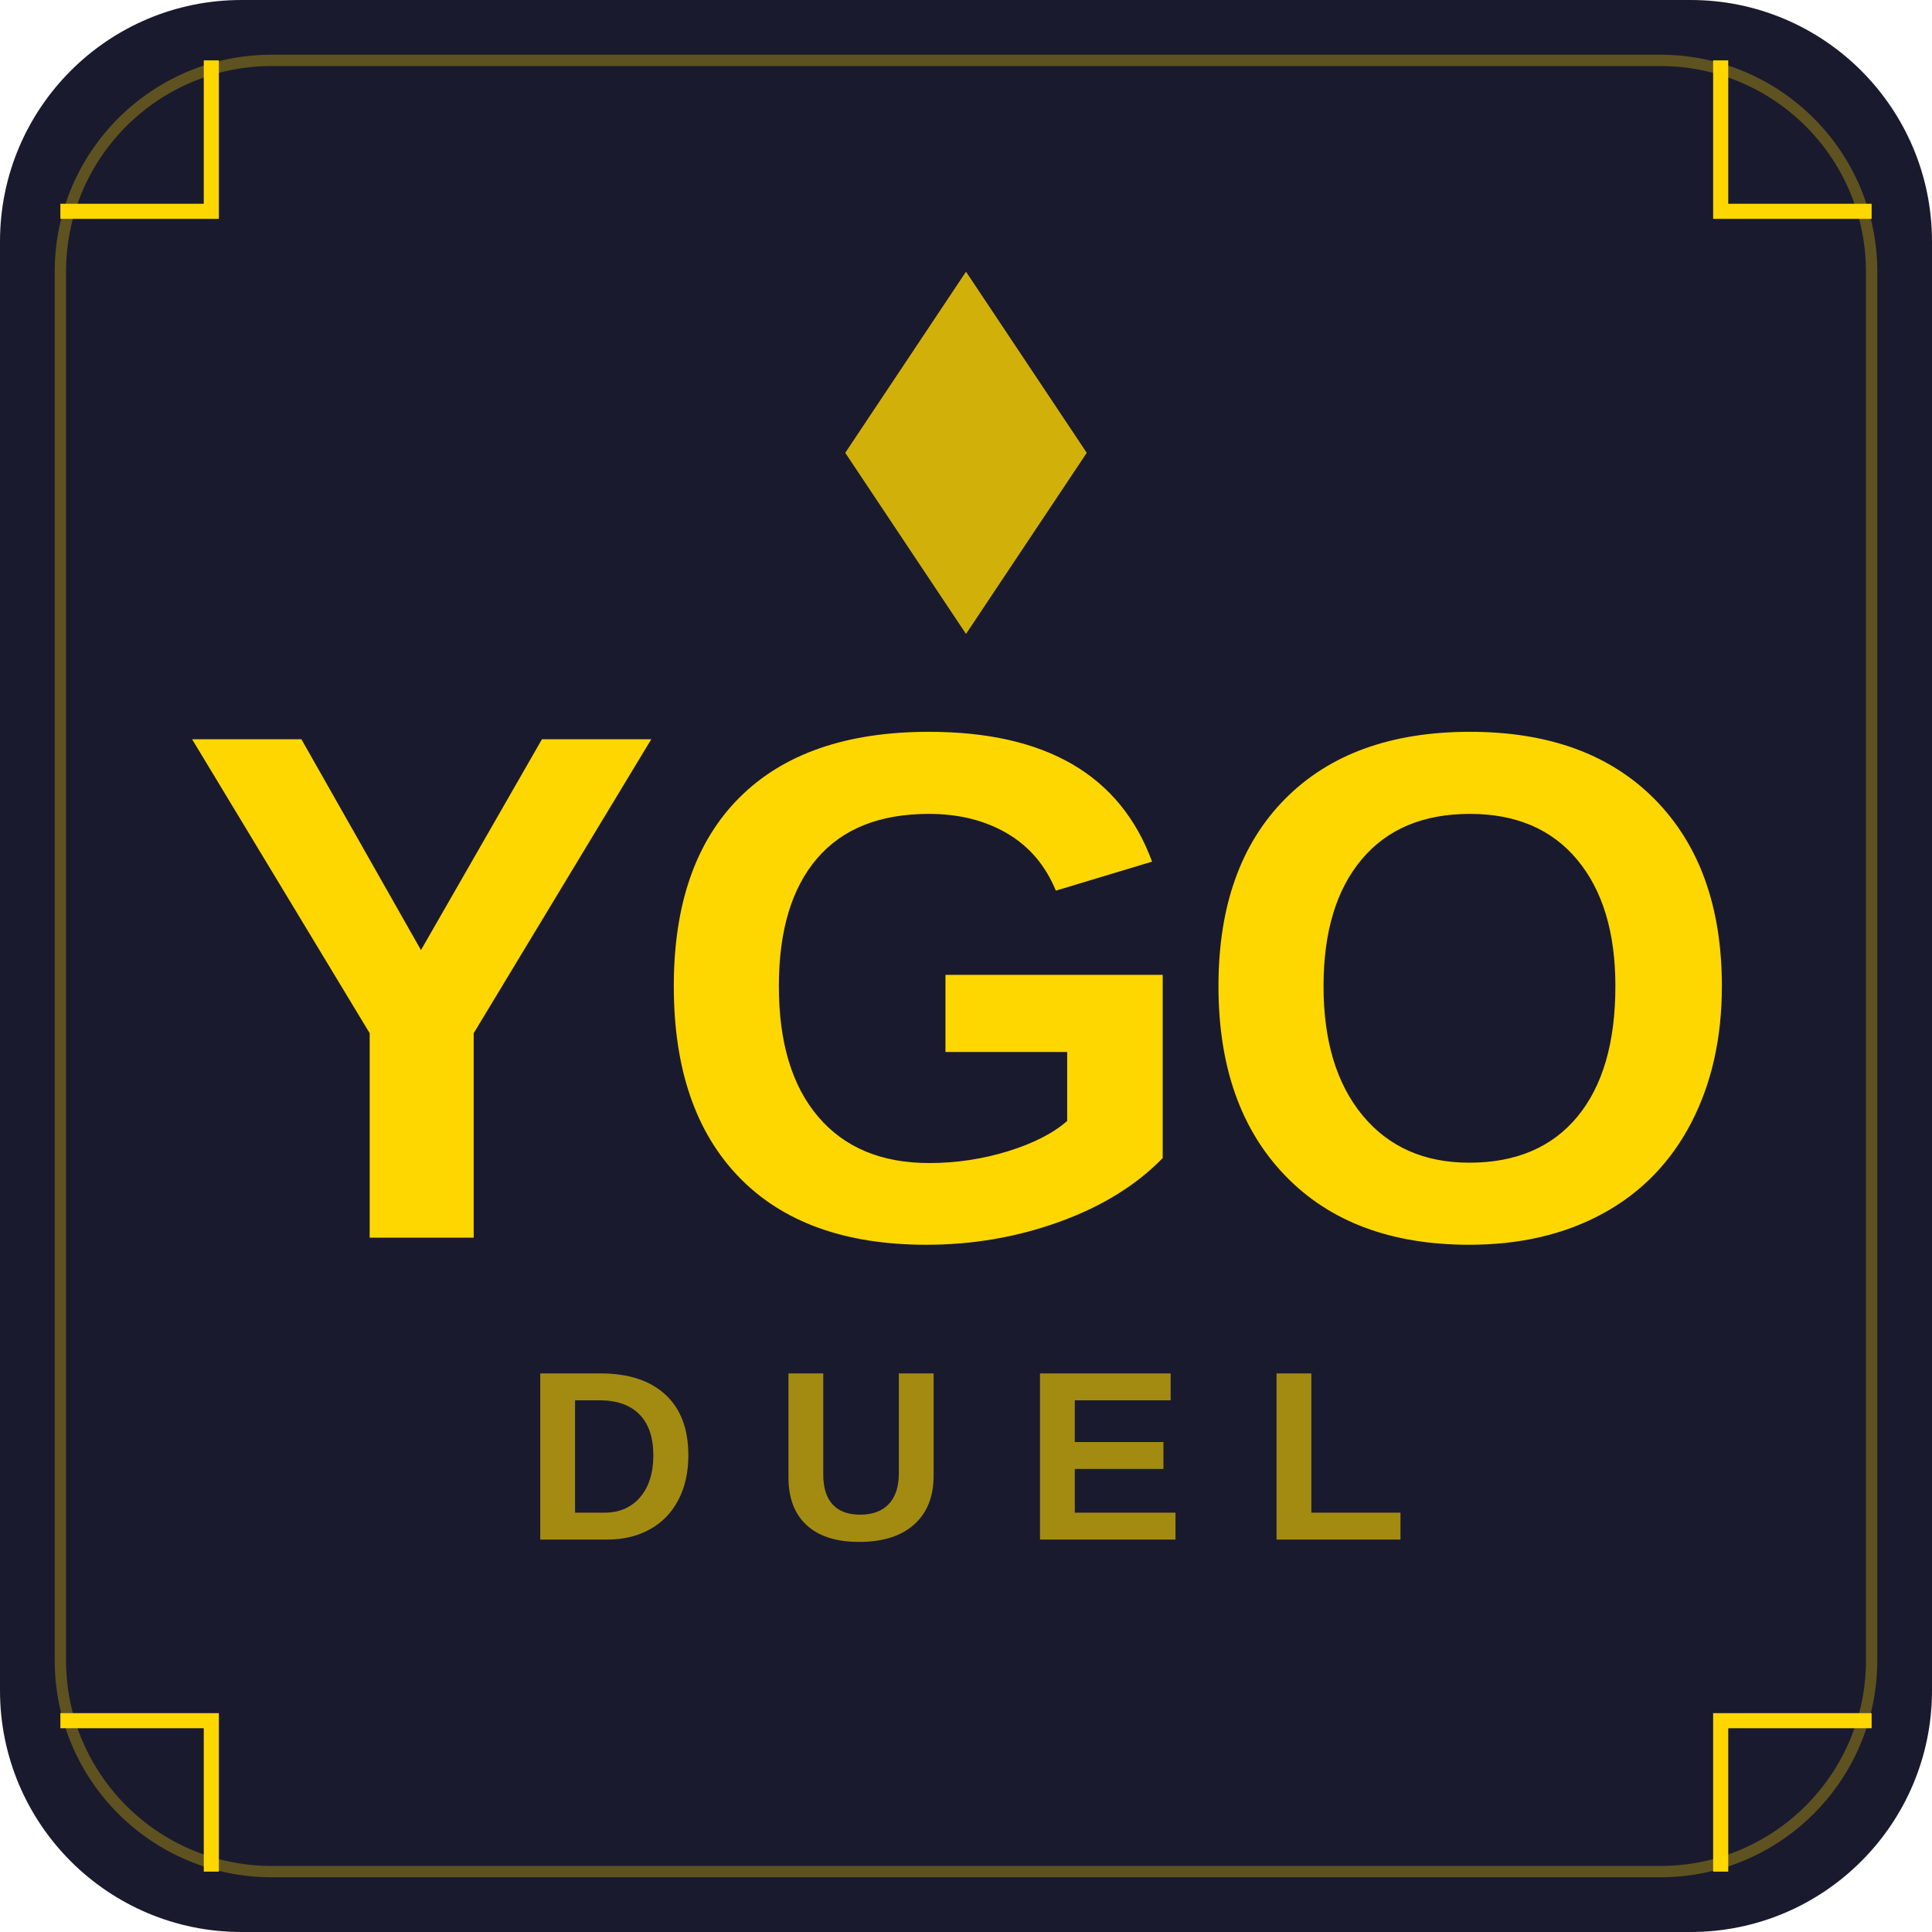
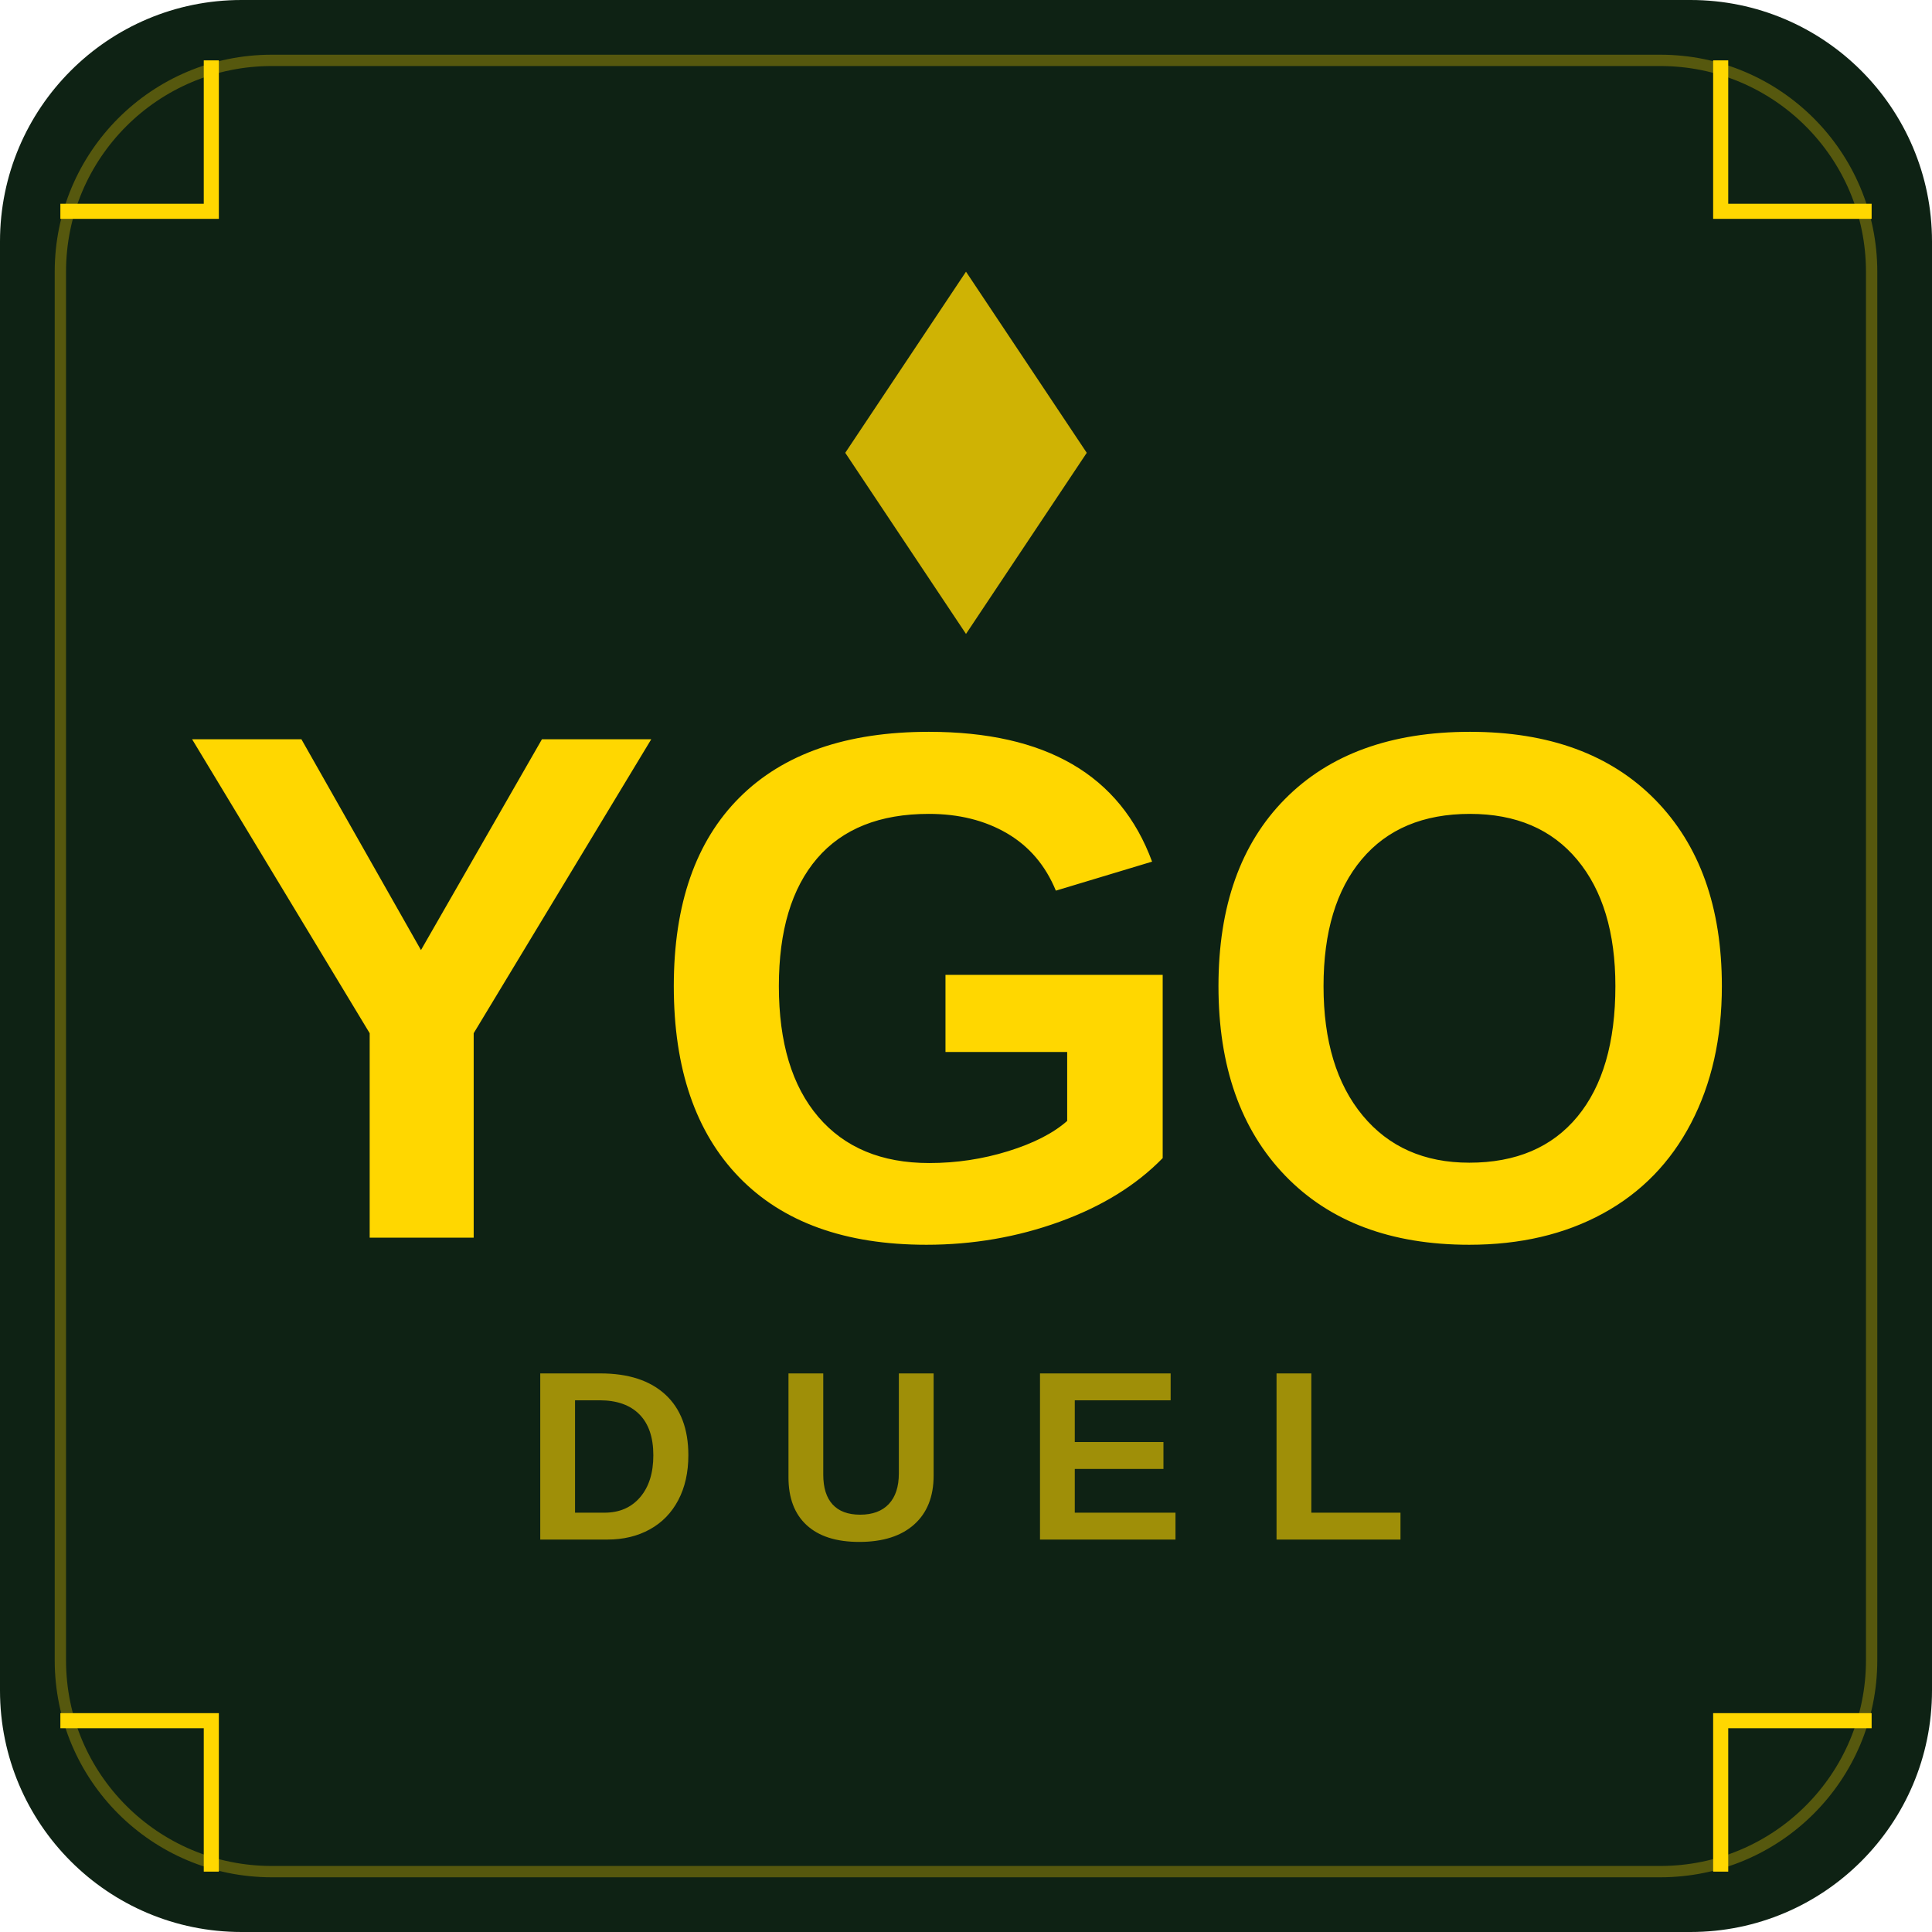
<svg xmlns="http://www.w3.org/2000/svg" width="512" height="512" viewBox="0 0 512 512">
-   <rect width="512" height="512" rx="64" fill="#1a1a2e" />
+   <rect width="512" height="512" rx="64" fill="#0e2214" />
  <rect x="16" y="16" width="480" height="480" rx="56" fill="none" stroke="#ffd700" stroke-width="3" opacity="0.3" />
  <path d="M56 16 L56 56 L16 56" fill="none" stroke="#ffd700" stroke-width="4" />
  <path d="M456 16 L456 56 L496 56" fill="none" stroke="#ffd700" stroke-width="4" />
  <path d="M56 496 L56 456 L16 456" fill="none" stroke="#ffd700" stroke-width="4" />
  <path d="M456 496 L456 456 L496 456" fill="none" stroke="#ffd700" stroke-width="4" />
  <path d="M256 72 L288 120 L256 168 L224 120 Z" fill="#ffd700" opacity="0.8" />
  <text x="256" y="328" text-anchor="middle" font-family="Arial Black, Arial, sans-serif" font-weight="900" font-size="192" fill="#ffd700" letter-spacing="-5">YGO</text>
  <text x="256" y="408" text-anchor="middle" font-family="Arial, sans-serif" font-weight="700" font-size="64" fill="#ffd700" opacity="0.6" letter-spacing="20">DUEL</text>
</svg>
